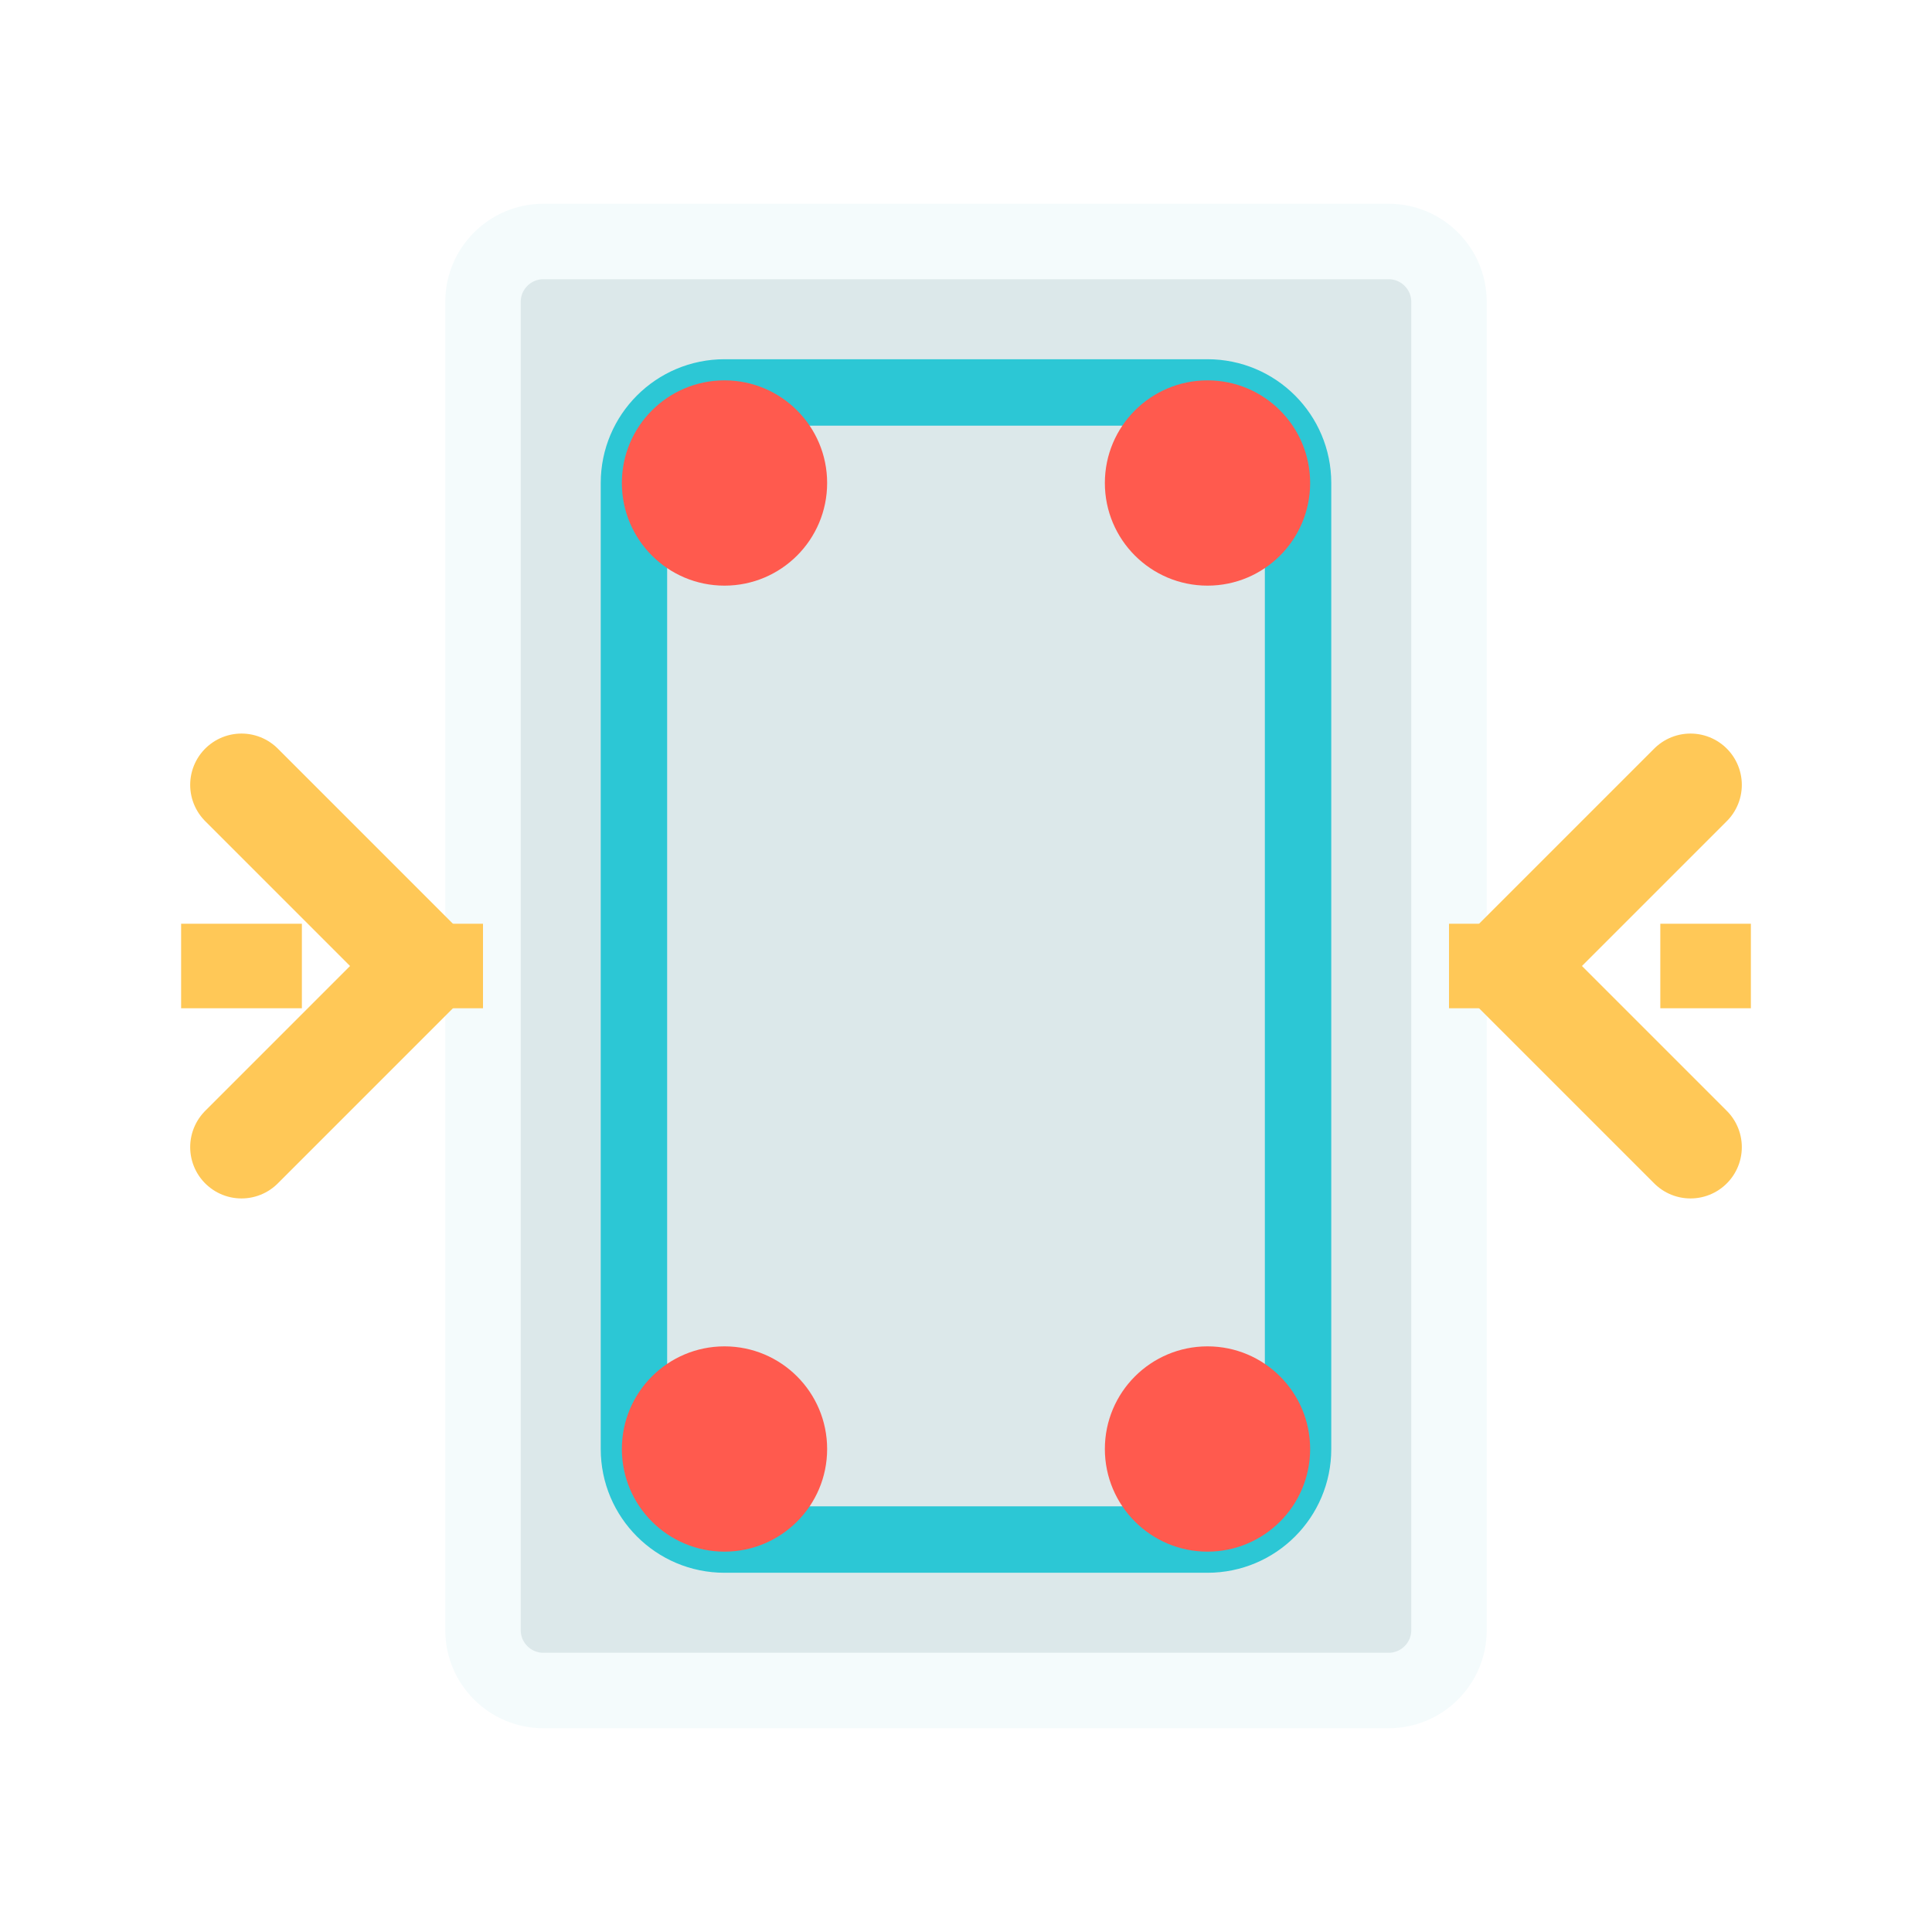
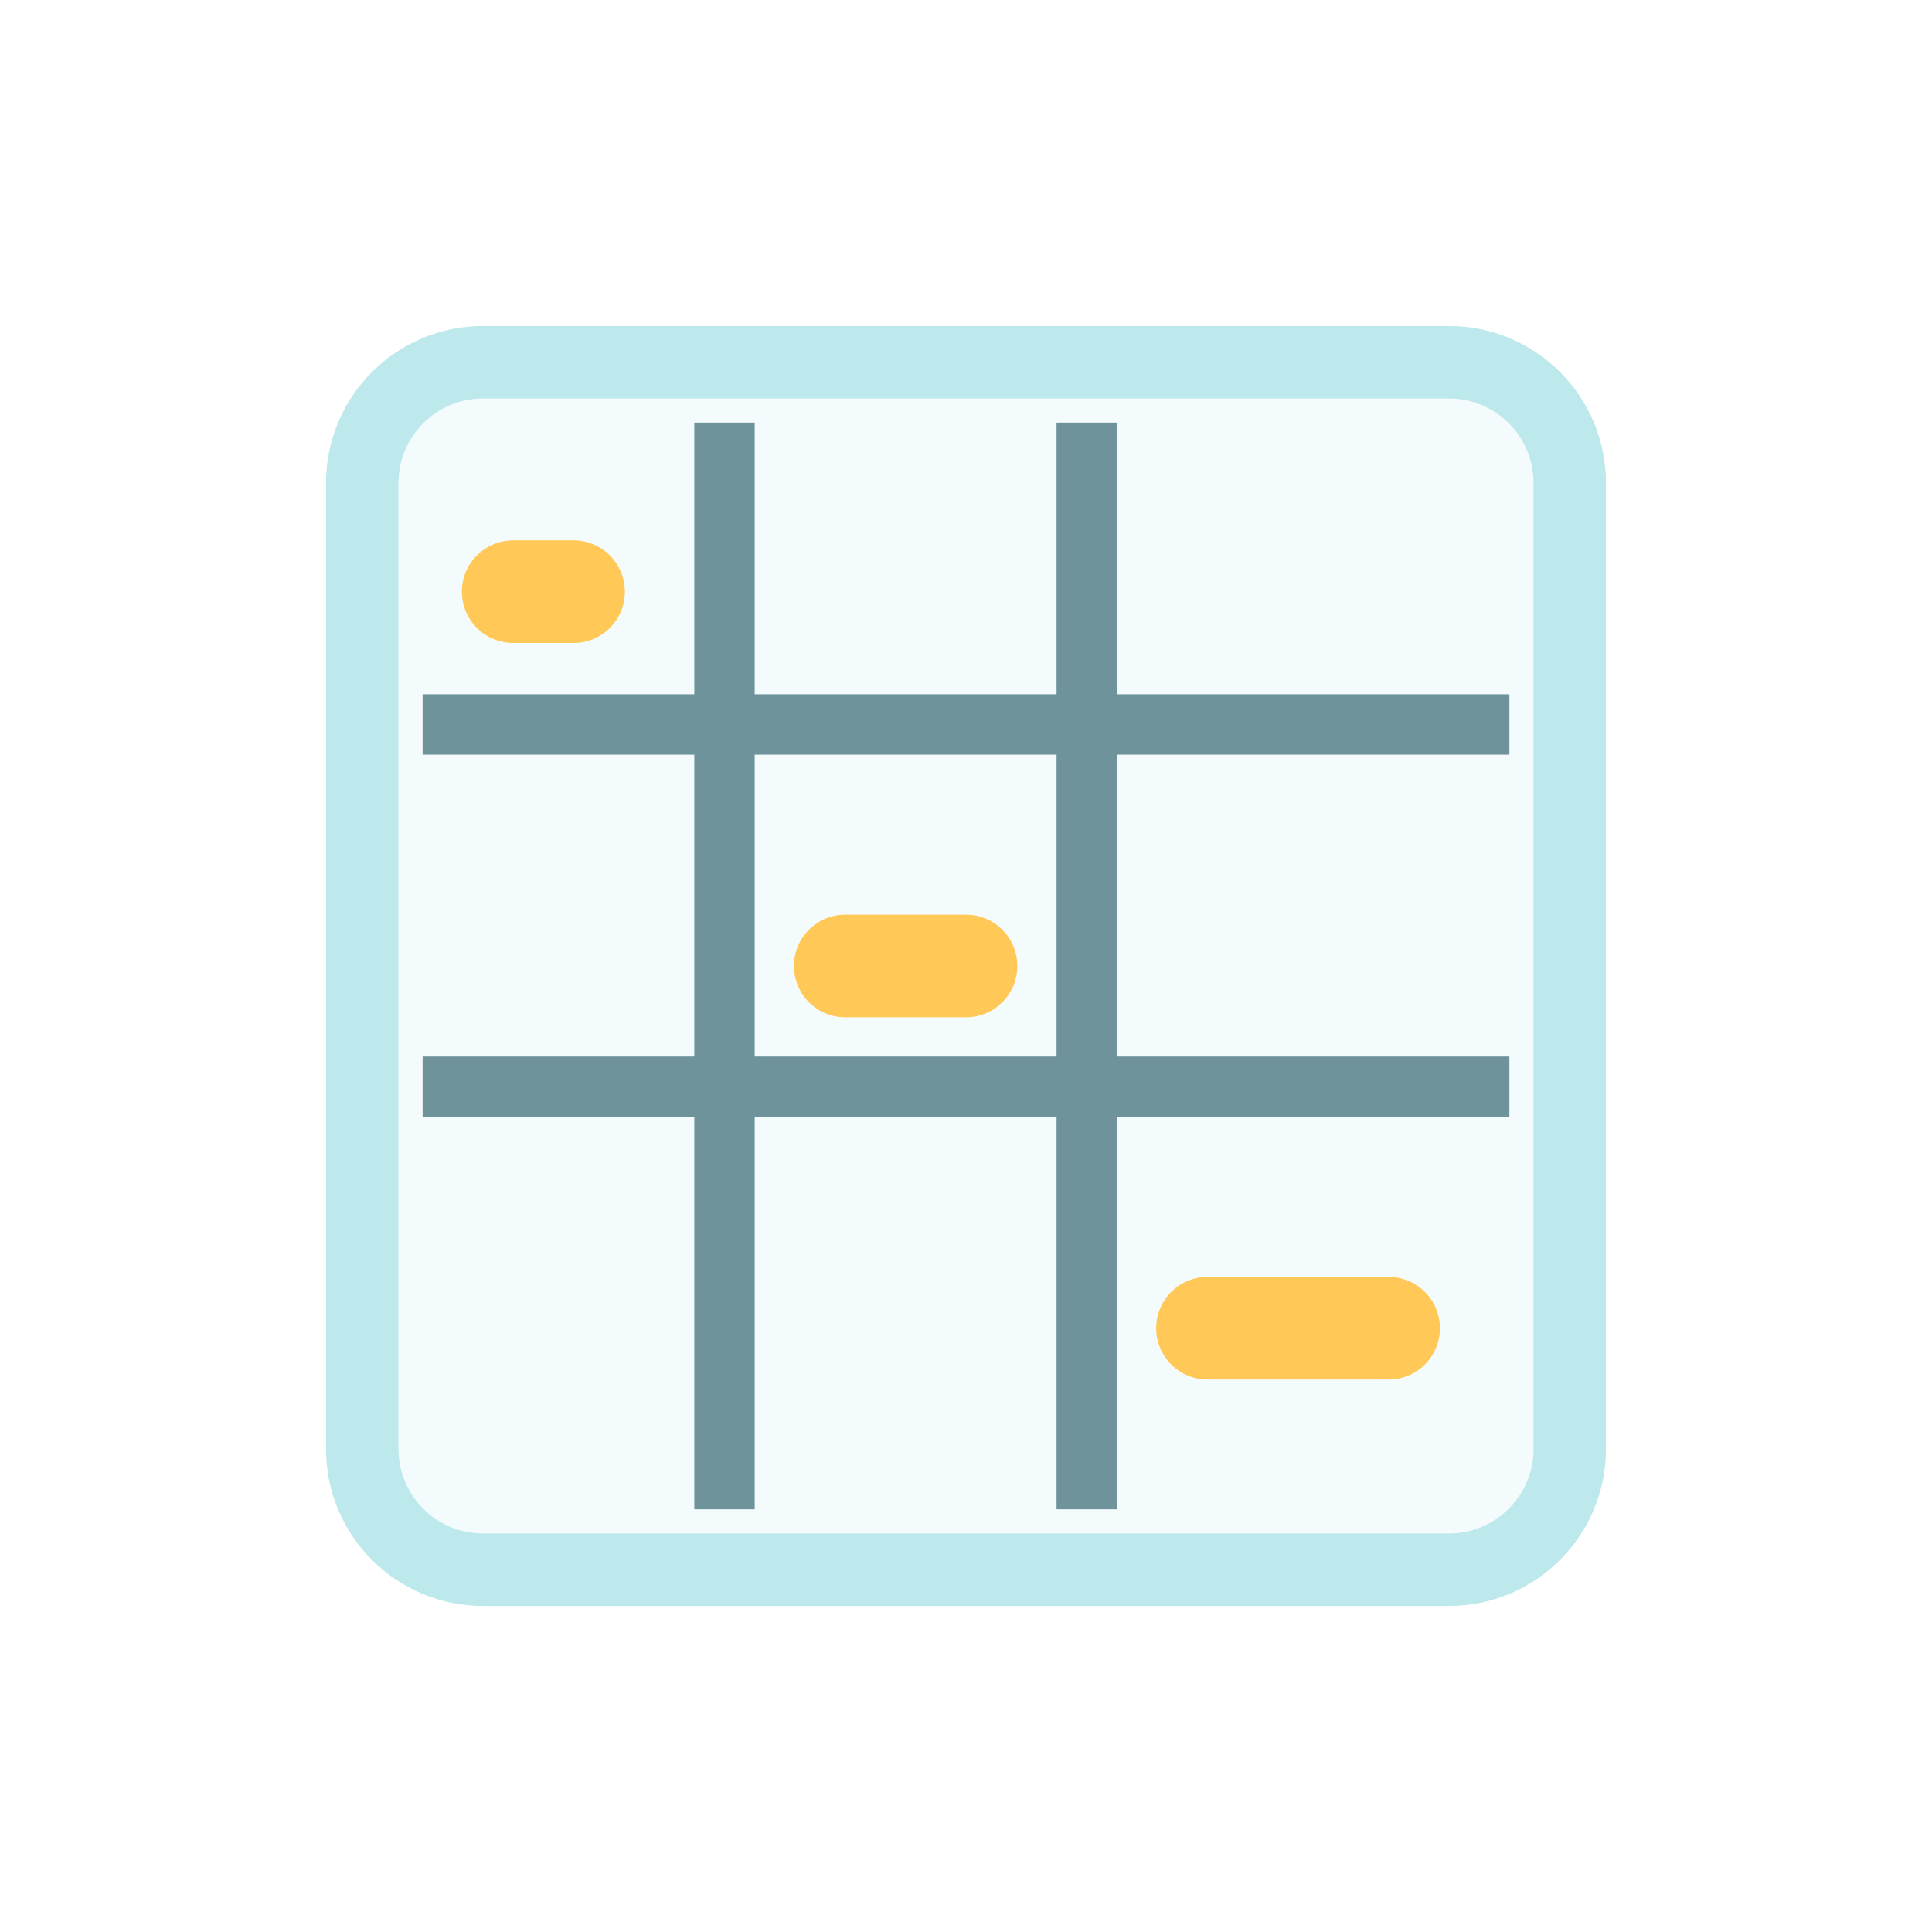
<svg xmlns="http://www.w3.org/2000/svg" width="32" height="32" viewBox="0 0 32 32">
  <style>
    .paper{fill:#f4fbfc;stroke:#bde8ec;stroke-width:1.2;stroke-linejoin:round}
    .concrete{fill:#dce8ea;stroke:#f4fbfc;stroke-width:1.25;stroke-linejoin:round}
    .line,.ink{fill:none;stroke:#f4fbfc;stroke-width:1.6;stroke-linecap:round;stroke-linejoin:round}
    .ink{stroke:#163642;stroke-width:1.35}
    .grid{fill:none;stroke:#6f939b;stroke-width:1}
    .rebar{fill:none;stroke:#ff5a4e;stroke-width:1.7;stroke-linecap:round;stroke-linejoin:round}
    .rebar-bold{fill:none;stroke:#ff5a4e;stroke-width:2.3;stroke-linecap:round;stroke-linejoin:round}
    .rebar-loop{fill:none;stroke:#ff5a4e;stroke-width:1.5}
    .stirrup{fill:none;stroke:#2cc7d5;stroke-width:1.1}
    .accent{fill:#ffc857;stroke:none}
    .accent-line{fill:none;stroke:#ffc857;stroke-width:1.7;stroke-linecap:round;stroke-linejoin:round}
    .cut{fill:none;stroke:#ffc857;stroke-width:1.4;stroke-dasharray:2 1.5}
    .arrow{fill:none;stroke:#ffc857;stroke-width:1.5;stroke-linecap:round;stroke-linejoin:round}
    .guide{fill:none;stroke:#57c7ff;stroke-width:1.2;stroke-dasharray:2 1}
    .dots{fill:#f4fbfc}.cloud{fill:none;stroke:#57c7ff;stroke-width:1.2;stroke-linejoin:round}
    .search{fill:none;stroke:#ffc857;stroke-width:1.8;stroke-linecap:round}
  </style>
-   <rect x="8" y="4" width="16" height="24" rx="1" class="concrete" />
-   <rect x="10.5" y="6.5" width="11" height="19" rx="1.5" class="stirrup" />
-   <circle cx="12" cy="8" r="1.7" fill="#ff5a4e" />
-   <circle cx="20" cy="8" r="1.7" fill="#ff5a4e" />
-   <circle cx="12" cy="24" r="1.7" fill="#ff5a4e" />
-   <circle cx="20" cy="24" r="1.7" fill="#ff5a4e" />
-   <path d="M3 16h5M24 16h5" class="cut" />
-   <path d="M4 13l3 3-3 3M28 13l-3 3 3 3" class="accent-line" />
+   <rect x="6" y="6" width="20" height="20" rx="2" class="paper" />
+   <path d="M12 7v18M18 7v18M7 12h18M7 18h18" class="grid" />
+   <path d="M8.5 9.8h1M14 16h2M20 22h3" class="accent-line" />
</svg>
